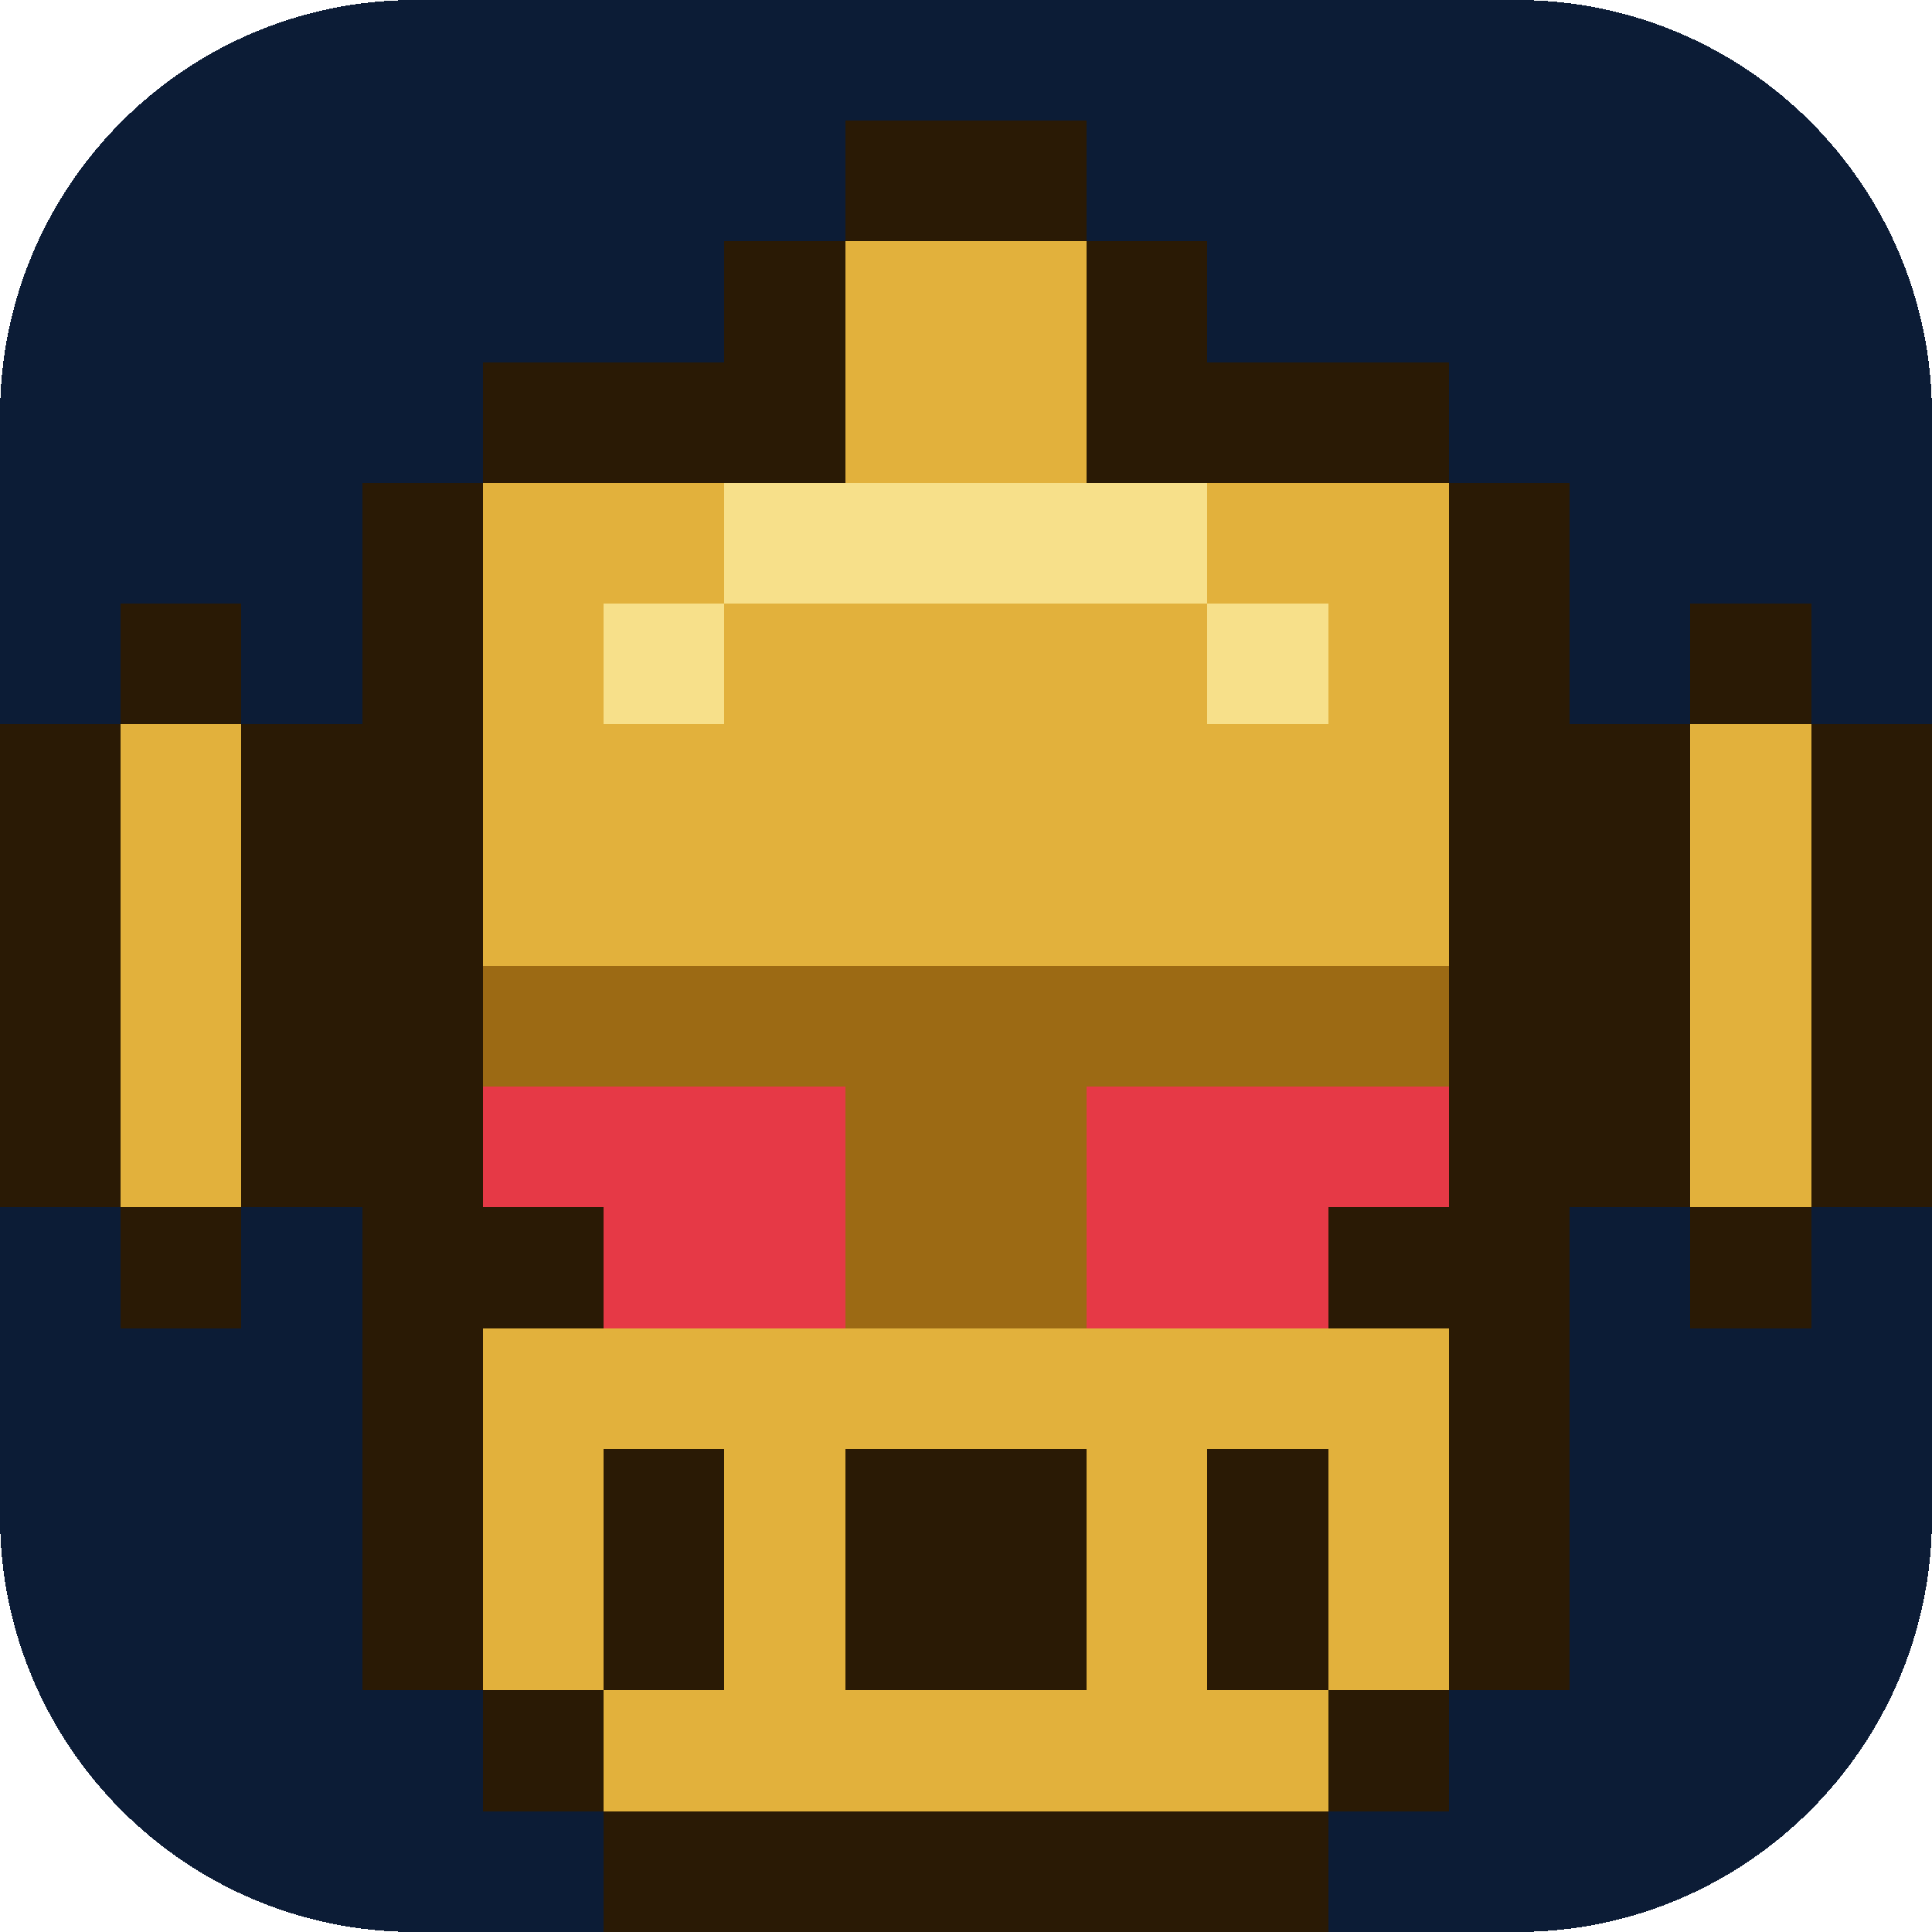
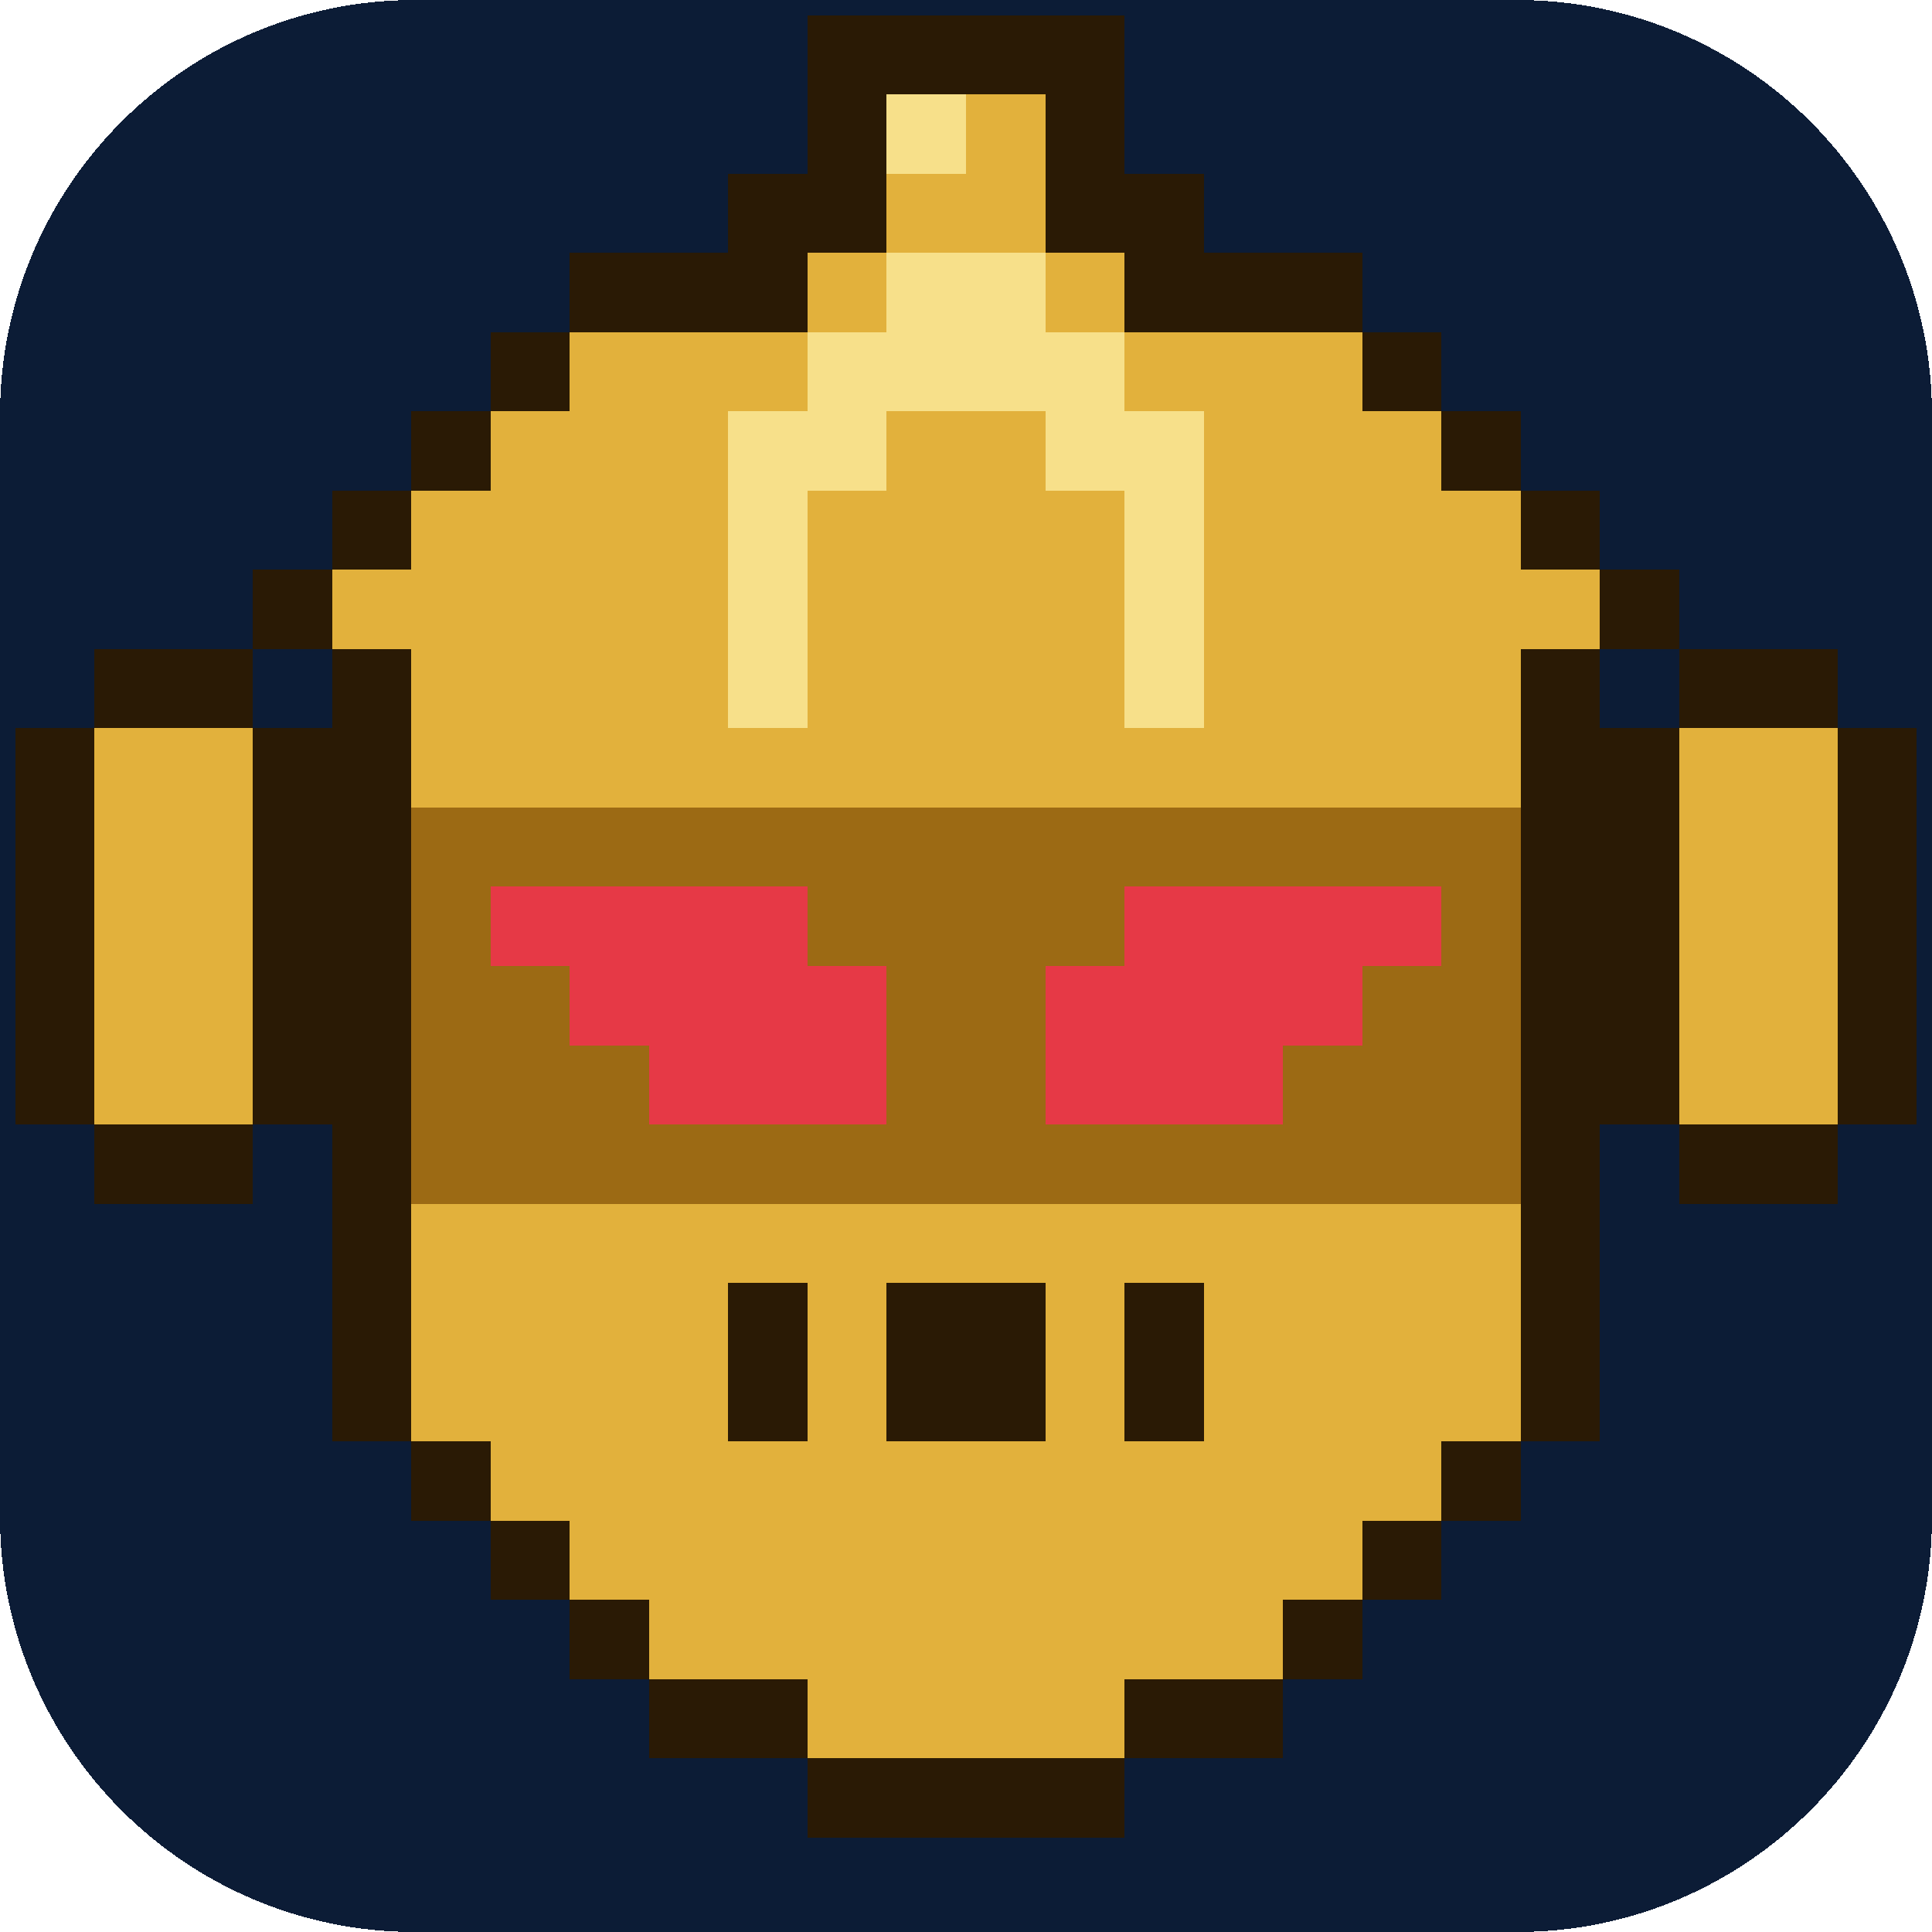
<svg xmlns="http://www.w3.org/2000/svg" viewBox="0 0 1024 1024" width="1024" height="1024" shape-rendering="crispEdges">
  <rect width="1024" height="1024" rx="220" fill="#0C1C36" />
-   <rect x="448" y="64" width="128" height="64" fill="#2A1A05" />
-   <rect x="384" y="128" width="64" height="64" fill="#2A1A05" />
-   <rect x="448" y="128" width="128" height="64" fill="#E2B13C" />
-   <rect x="576" y="128" width="64" height="64" fill="#2A1A05" />
-   <rect x="256" y="192" width="192" height="64" fill="#2A1A05" />
-   <rect x="448" y="192" width="128" height="64" fill="#E2B13C" />
-   <rect x="576" y="192" width="192" height="64" fill="#2A1A05" />
-   <rect x="192" y="256" width="64" height="64" fill="#2A1A05" />
-   <rect x="256" y="256" width="128" height="64" fill="#E2B13C" />
-   <rect x="384" y="256" width="256" height="64" fill="#F7E08A" />
-   <rect x="640" y="256" width="128" height="64" fill="#E2B13C" />
-   <rect x="768" y="256" width="64" height="64" fill="#2A1A05" />
-   <rect x="64" y="320" width="64" height="64" fill="#2A1A05" />
-   <rect x="192" y="320" width="64" height="64" fill="#2A1A05" />
-   <rect x="256" y="320" width="64" height="64" fill="#E2B13C" />
-   <rect x="320" y="320" width="64" height="64" fill="#F7E08A" />
-   <rect x="384" y="320" width="256" height="64" fill="#E2B13C" />
-   <rect x="640" y="320" width="64" height="64" fill="#F7E08A" />
-   <rect x="704" y="320" width="64" height="64" fill="#E2B13C" />
-   <rect x="768" y="320" width="64" height="64" fill="#2A1A05" />
-   <rect x="896" y="320" width="64" height="64" fill="#2A1A05" />
-   <rect x="0" y="384" width="64" height="64" fill="#2A1A05" />
-   <rect x="64" y="384" width="64" height="64" fill="#E2B13C" />
-   <rect x="128" y="384" width="128" height="64" fill="#2A1A05" />
-   <rect x="256" y="384" width="512" height="64" fill="#E2B13C" />
-   <rect x="768" y="384" width="128" height="64" fill="#2A1A05" />
-   <rect x="896" y="384" width="64" height="64" fill="#E2B13C" />
-   <rect x="960" y="384" width="64" height="64" fill="#2A1A05" />
-   <rect x="0" y="448" width="64" height="64" fill="#2A1A05" />
-   <rect x="64" y="448" width="64" height="64" fill="#E2B13C" />
-   <rect x="128" y="448" width="128" height="64" fill="#2A1A05" />
-   <rect x="256" y="448" width="512" height="64" fill="#E2B13C" />
-   <rect x="768" y="448" width="128" height="64" fill="#2A1A05" />
-   <rect x="896" y="448" width="64" height="64" fill="#E2B13C" />
-   <rect x="960" y="448" width="64" height="64" fill="#2A1A05" />
-   <rect x="0" y="512" width="64" height="64" fill="#2A1A05" />
-   <rect x="64" y="512" width="64" height="64" fill="#E2B13C" />
-   <rect x="128" y="512" width="128" height="64" fill="#2A1A05" />
-   <rect x="256" y="512" width="512" height="64" fill="#9C6A14" />
-   <rect x="768" y="512" width="128" height="64" fill="#2A1A05" />
-   <rect x="896" y="512" width="64" height="64" fill="#E2B13C" />
-   <rect x="960" y="512" width="64" height="64" fill="#2A1A05" />
-   <rect x="0" y="576" width="64" height="64" fill="#2A1A05" />
-   <rect x="64" y="576" width="64" height="64" fill="#E2B13C" />
-   <rect x="128" y="576" width="128" height="64" fill="#2A1A05" />
-   <rect x="256" y="576" width="192" height="64" fill="#E63946" />
-   <rect x="448" y="576" width="128" height="64" fill="#9C6A14" />
-   <rect x="576" y="576" width="192" height="64" fill="#E63946" />
-   <rect x="768" y="576" width="128" height="64" fill="#2A1A05" />
-   <rect x="896" y="576" width="64" height="64" fill="#E2B13C" />
-   <rect x="960" y="576" width="64" height="64" fill="#2A1A05" />
-   <rect x="64" y="640" width="64" height="64" fill="#2A1A05" />
-   <rect x="192" y="640" width="128" height="64" fill="#2A1A05" />
-   <rect x="320" y="640" width="128" height="64" fill="#E63946" />
-   <rect x="448" y="640" width="128" height="64" fill="#9C6A14" />
-   <rect x="576" y="640" width="128" height="64" fill="#E63946" />
-   <rect x="704" y="640" width="128" height="64" fill="#2A1A05" />
-   <rect x="896" y="640" width="64" height="64" fill="#2A1A05" />
-   <rect x="192" y="704" width="64" height="64" fill="#2A1A05" />
-   <rect x="256" y="704" width="512" height="64" fill="#E2B13C" />
-   <rect x="768" y="704" width="64" height="64" fill="#2A1A05" />
-   <rect x="192" y="768" width="64" height="64" fill="#2A1A05" />
-   <rect x="256" y="768" width="64" height="64" fill="#E2B13C" />
-   <rect x="320" y="768" width="64" height="64" fill="#2A1A05" />
-   <rect x="384" y="768" width="64" height="64" fill="#E2B13C" />
-   <rect x="448" y="768" width="128" height="64" fill="#2A1A05" />
-   <rect x="576" y="768" width="64" height="64" fill="#E2B13C" />
-   <rect x="640" y="768" width="64" height="64" fill="#2A1A05" />
-   <rect x="704" y="768" width="64" height="64" fill="#E2B13C" />
-   <rect x="768" y="768" width="64" height="64" fill="#2A1A05" />
-   <rect x="192" y="832" width="64" height="64" fill="#2A1A05" />
-   <rect x="256" y="832" width="64" height="64" fill="#E2B13C" />
-   <rect x="320" y="832" width="64" height="64" fill="#2A1A05" />
-   <rect x="384" y="832" width="64" height="64" fill="#E2B13C" />
-   <rect x="448" y="832" width="128" height="64" fill="#2A1A05" />
-   <rect x="576" y="832" width="64" height="64" fill="#E2B13C" />
-   <rect x="640" y="832" width="64" height="64" fill="#2A1A05" />
-   <rect x="704" y="832" width="64" height="64" fill="#E2B13C" />
-   <rect x="768" y="832" width="64" height="64" fill="#2A1A05" />
-   <rect x="256" y="896" width="64" height="64" fill="#2A1A05" />
-   <rect x="320" y="896" width="384" height="64" fill="#E2B13C" />
-   <rect x="704" y="896" width="64" height="64" fill="#2A1A05" />
-   <rect x="320" y="960" width="384" height="64" fill="#2A1A05" />
+   <rect x="428" y="8" width="168" height="42" fill="#2A1A05" />
+   <rect x="428" y="50" width="42" height="42" fill="#2A1A05" />
+   <rect x="470" y="50" width="42" height="42" fill="#F7E08A" />
+   <rect x="512" y="50" width="42" height="42" fill="#E2B13C" />
+   <rect x="554" y="50" width="42" height="42" fill="#2A1A05" />
+   <rect x="386" y="92" width="84" height="42" fill="#2A1A05" />
+   <rect x="470" y="92" width="84" height="42" fill="#E2B13C" />
+   <rect x="554" y="92" width="84" height="42" fill="#2A1A05" />
+   <rect x="302" y="134" width="126" height="42" fill="#2A1A05" />
+   <rect x="428" y="134" width="42" height="42" fill="#E2B13C" />
+   <rect x="470" y="134" width="84" height="42" fill="#F7E08A" />
+   <rect x="554" y="134" width="42" height="42" fill="#E2B13C" />
+   <rect x="596" y="134" width="126" height="42" fill="#2A1A05" />
+   <rect x="260" y="176" width="42" height="42" fill="#2A1A05" />
+   <rect x="302" y="176" width="126" height="42" fill="#E2B13C" />
+   <rect x="428" y="176" width="168" height="42" fill="#F7E08A" />
+   <rect x="596" y="176" width="126" height="42" fill="#E2B13C" />
+   <rect x="722" y="176" width="42" height="42" fill="#2A1A05" />
+   <rect x="218" y="218" width="42" height="42" fill="#2A1A05" />
+   <rect x="260" y="218" width="126" height="42" fill="#E2B13C" />
+   <rect x="386" y="218" width="84" height="42" fill="#F7E08A" />
+   <rect x="470" y="218" width="84" height="42" fill="#E2B13C" />
+   <rect x="554" y="218" width="84" height="42" fill="#F7E08A" />
+   <rect x="638" y="218" width="126" height="42" fill="#E2B13C" />
+   <rect x="764" y="218" width="42" height="42" fill="#2A1A05" />
+   <rect x="176" y="260" width="42" height="42" fill="#2A1A05" />
+   <rect x="218" y="260" width="168" height="42" fill="#E2B13C" />
+   <rect x="386" y="260" width="42" height="42" fill="#F7E08A" />
+   <rect x="428" y="260" width="168" height="42" fill="#E2B13C" />
+   <rect x="596" y="260" width="42" height="42" fill="#F7E08A" />
+   <rect x="638" y="260" width="168" height="42" fill="#E2B13C" />
+   <rect x="806" y="260" width="42" height="42" fill="#2A1A05" />
+   <rect x="134" y="302" width="42" height="42" fill="#2A1A05" />
+   <rect x="176" y="302" width="210" height="42" fill="#E2B13C" />
+   <rect x="386" y="302" width="42" height="42" fill="#F7E08A" />
+   <rect x="428" y="302" width="168" height="42" fill="#E2B13C" />
+   <rect x="596" y="302" width="42" height="42" fill="#F7E08A" />
+   <rect x="638" y="302" width="210" height="42" fill="#E2B13C" />
+   <rect x="848" y="302" width="42" height="42" fill="#2A1A05" />
+   <rect x="50" y="344" width="84" height="42" fill="#2A1A05" />
+   <rect x="176" y="344" width="42" height="42" fill="#2A1A05" />
+   <rect x="218" y="344" width="168" height="42" fill="#E2B13C" />
+   <rect x="386" y="344" width="42" height="42" fill="#F7E08A" />
+   <rect x="428" y="344" width="168" height="42" fill="#E2B13C" />
+   <rect x="596" y="344" width="42" height="42" fill="#F7E08A" />
+   <rect x="638" y="344" width="168" height="42" fill="#E2B13C" />
+   <rect x="806" y="344" width="42" height="42" fill="#2A1A05" />
+   <rect x="890" y="344" width="84" height="42" fill="#2A1A05" />
+   <rect x="8" y="386" width="42" height="42" fill="#2A1A05" />
+   <rect x="50" y="386" width="84" height="42" fill="#E2B13C" />
+   <rect x="134" y="386" width="84" height="42" fill="#2A1A05" />
+   <rect x="218" y="386" width="588" height="42" fill="#E2B13C" />
+   <rect x="806" y="386" width="84" height="42" fill="#2A1A05" />
+   <rect x="890" y="386" width="84" height="42" fill="#E2B13C" />
+   <rect x="974" y="386" width="42" height="42" fill="#2A1A05" />
+   <rect x="8" y="428" width="42" height="42" fill="#2A1A05" />
+   <rect x="50" y="428" width="84" height="42" fill="#E2B13C" />
+   <rect x="134" y="428" width="84" height="42" fill="#2A1A05" />
+   <rect x="218" y="428" width="588" height="42" fill="#9C6A14" />
+   <rect x="806" y="428" width="84" height="42" fill="#2A1A05" />
+   <rect x="890" y="428" width="84" height="42" fill="#E2B13C" />
+   <rect x="974" y="428" width="42" height="42" fill="#2A1A05" />
+   <rect x="8" y="470" width="42" height="42" fill="#2A1A05" />
+   <rect x="50" y="470" width="84" height="42" fill="#E2B13C" />
+   <rect x="134" y="470" width="84" height="42" fill="#2A1A05" />
+   <rect x="218" y="470" width="42" height="42" fill="#9C6A14" />
+   <rect x="260" y="470" width="168" height="42" fill="#E63946" />
+   <rect x="428" y="470" width="168" height="42" fill="#9C6A14" />
+   <rect x="596" y="470" width="168" height="42" fill="#E63946" />
+   <rect x="764" y="470" width="42" height="42" fill="#9C6A14" />
+   <rect x="806" y="470" width="84" height="42" fill="#2A1A05" />
+   <rect x="890" y="470" width="84" height="42" fill="#E2B13C" />
+   <rect x="974" y="470" width="42" height="42" fill="#2A1A05" />
+   <rect x="8" y="512" width="42" height="42" fill="#2A1A05" />
+   <rect x="50" y="512" width="84" height="42" fill="#E2B13C" />
+   <rect x="134" y="512" width="84" height="42" fill="#2A1A05" />
+   <rect x="218" y="512" width="84" height="42" fill="#9C6A14" />
+   <rect x="302" y="512" width="168" height="42" fill="#E63946" />
+   <rect x="470" y="512" width="84" height="42" fill="#9C6A14" />
+   <rect x="554" y="512" width="168" height="42" fill="#E63946" />
+   <rect x="722" y="512" width="84" height="42" fill="#9C6A14" />
+   <rect x="806" y="512" width="84" height="42" fill="#2A1A05" />
+   <rect x="890" y="512" width="84" height="42" fill="#E2B13C" />
+   <rect x="974" y="512" width="42" height="42" fill="#2A1A05" />
+   <rect x="8" y="554" width="42" height="42" fill="#2A1A05" />
+   <rect x="50" y="554" width="84" height="42" fill="#E2B13C" />
+   <rect x="134" y="554" width="84" height="42" fill="#2A1A05" />
+   <rect x="218" y="554" width="126" height="42" fill="#9C6A14" />
+   <rect x="344" y="554" width="126" height="42" fill="#E63946" />
+   <rect x="470" y="554" width="84" height="42" fill="#9C6A14" />
+   <rect x="554" y="554" width="126" height="42" fill="#E63946" />
+   <rect x="680" y="554" width="126" height="42" fill="#9C6A14" />
+   <rect x="806" y="554" width="84" height="42" fill="#2A1A05" />
+   <rect x="890" y="554" width="84" height="42" fill="#E2B13C" />
+   <rect x="974" y="554" width="42" height="42" fill="#2A1A05" />
+   <rect x="50" y="596" width="84" height="42" fill="#2A1A05" />
+   <rect x="176" y="596" width="42" height="42" fill="#2A1A05" />
+   <rect x="218" y="596" width="588" height="42" fill="#9C6A14" />
+   <rect x="806" y="596" width="42" height="42" fill="#2A1A05" />
+   <rect x="890" y="596" width="84" height="42" fill="#2A1A05" />
+   <rect x="176" y="638" width="42" height="42" fill="#2A1A05" />
+   <rect x="218" y="638" width="588" height="42" fill="#E2B13C" />
+   <rect x="806" y="638" width="42" height="42" fill="#2A1A05" />
+   <rect x="176" y="680" width="42" height="42" fill="#2A1A05" />
+   <rect x="218" y="680" width="168" height="42" fill="#E2B13C" />
+   <rect x="386" y="680" width="42" height="42" fill="#2A1A05" />
+   <rect x="428" y="680" width="42" height="42" fill="#E2B13C" />
+   <rect x="470" y="680" width="84" height="42" fill="#2A1A05" />
+   <rect x="554" y="680" width="42" height="42" fill="#E2B13C" />
+   <rect x="596" y="680" width="42" height="42" fill="#2A1A05" />
+   <rect x="638" y="680" width="168" height="42" fill="#E2B13C" />
+   <rect x="806" y="680" width="42" height="42" fill="#2A1A05" />
+   <rect x="176" y="722" width="42" height="42" fill="#2A1A05" />
+   <rect x="218" y="722" width="168" height="42" fill="#E2B13C" />
+   <rect x="386" y="722" width="42" height="42" fill="#2A1A05" />
+   <rect x="428" y="722" width="42" height="42" fill="#E2B13C" />
+   <rect x="470" y="722" width="84" height="42" fill="#2A1A05" />
+   <rect x="554" y="722" width="42" height="42" fill="#E2B13C" />
+   <rect x="596" y="722" width="42" height="42" fill="#2A1A05" />
+   <rect x="638" y="722" width="168" height="42" fill="#E2B13C" />
+   <rect x="806" y="722" width="42" height="42" fill="#2A1A05" />
+   <rect x="218" y="764" width="42" height="42" fill="#2A1A05" />
+   <rect x="260" y="764" width="504" height="42" fill="#E2B13C" />
+   <rect x="764" y="764" width="42" height="42" fill="#2A1A05" />
+   <rect x="260" y="806" width="42" height="42" fill="#2A1A05" />
+   <rect x="302" y="806" width="420" height="42" fill="#E2B13C" />
+   <rect x="722" y="806" width="42" height="42" fill="#2A1A05" />
+   <rect x="302" y="848" width="42" height="42" fill="#2A1A05" />
+   <rect x="344" y="848" width="336" height="42" fill="#E2B13C" />
+   <rect x="680" y="848" width="42" height="42" fill="#2A1A05" />
+   <rect x="344" y="890" width="84" height="42" fill="#2A1A05" />
+   <rect x="428" y="890" width="168" height="42" fill="#E2B13C" />
+   <rect x="596" y="890" width="84" height="42" fill="#2A1A05" />
+   <rect x="428" y="932" width="168" height="42" fill="#2A1A05" />
</svg>
